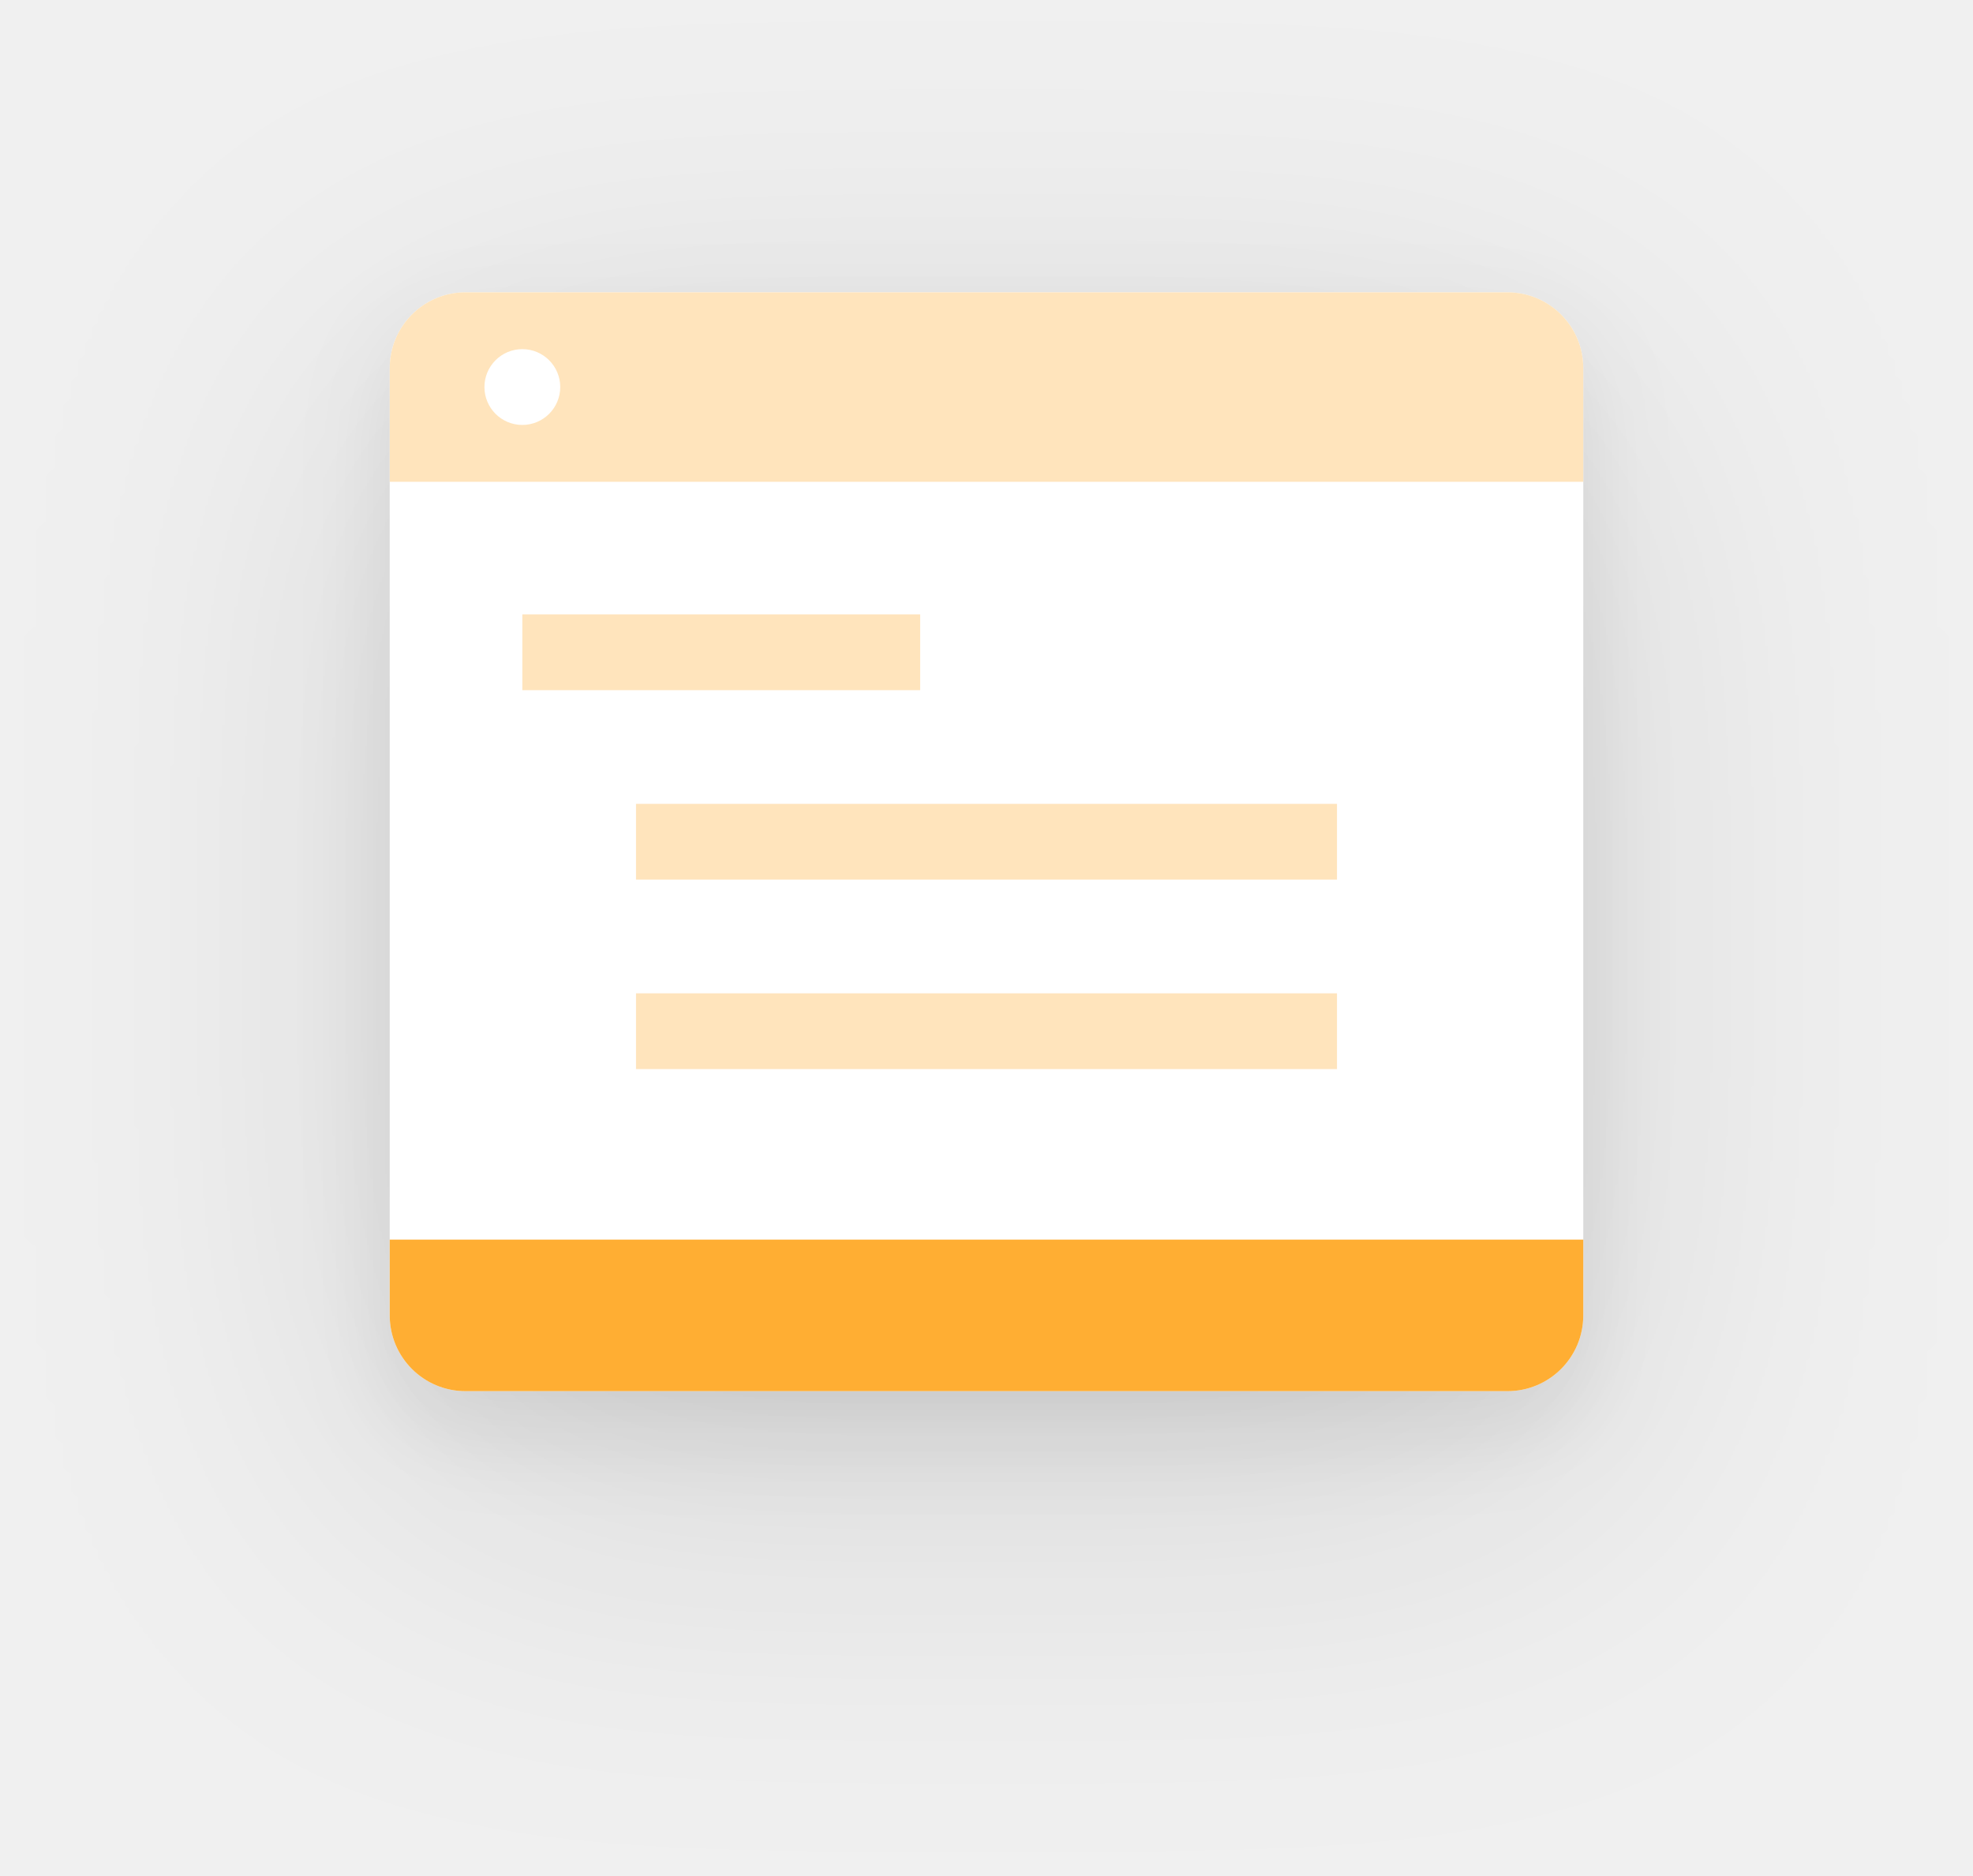
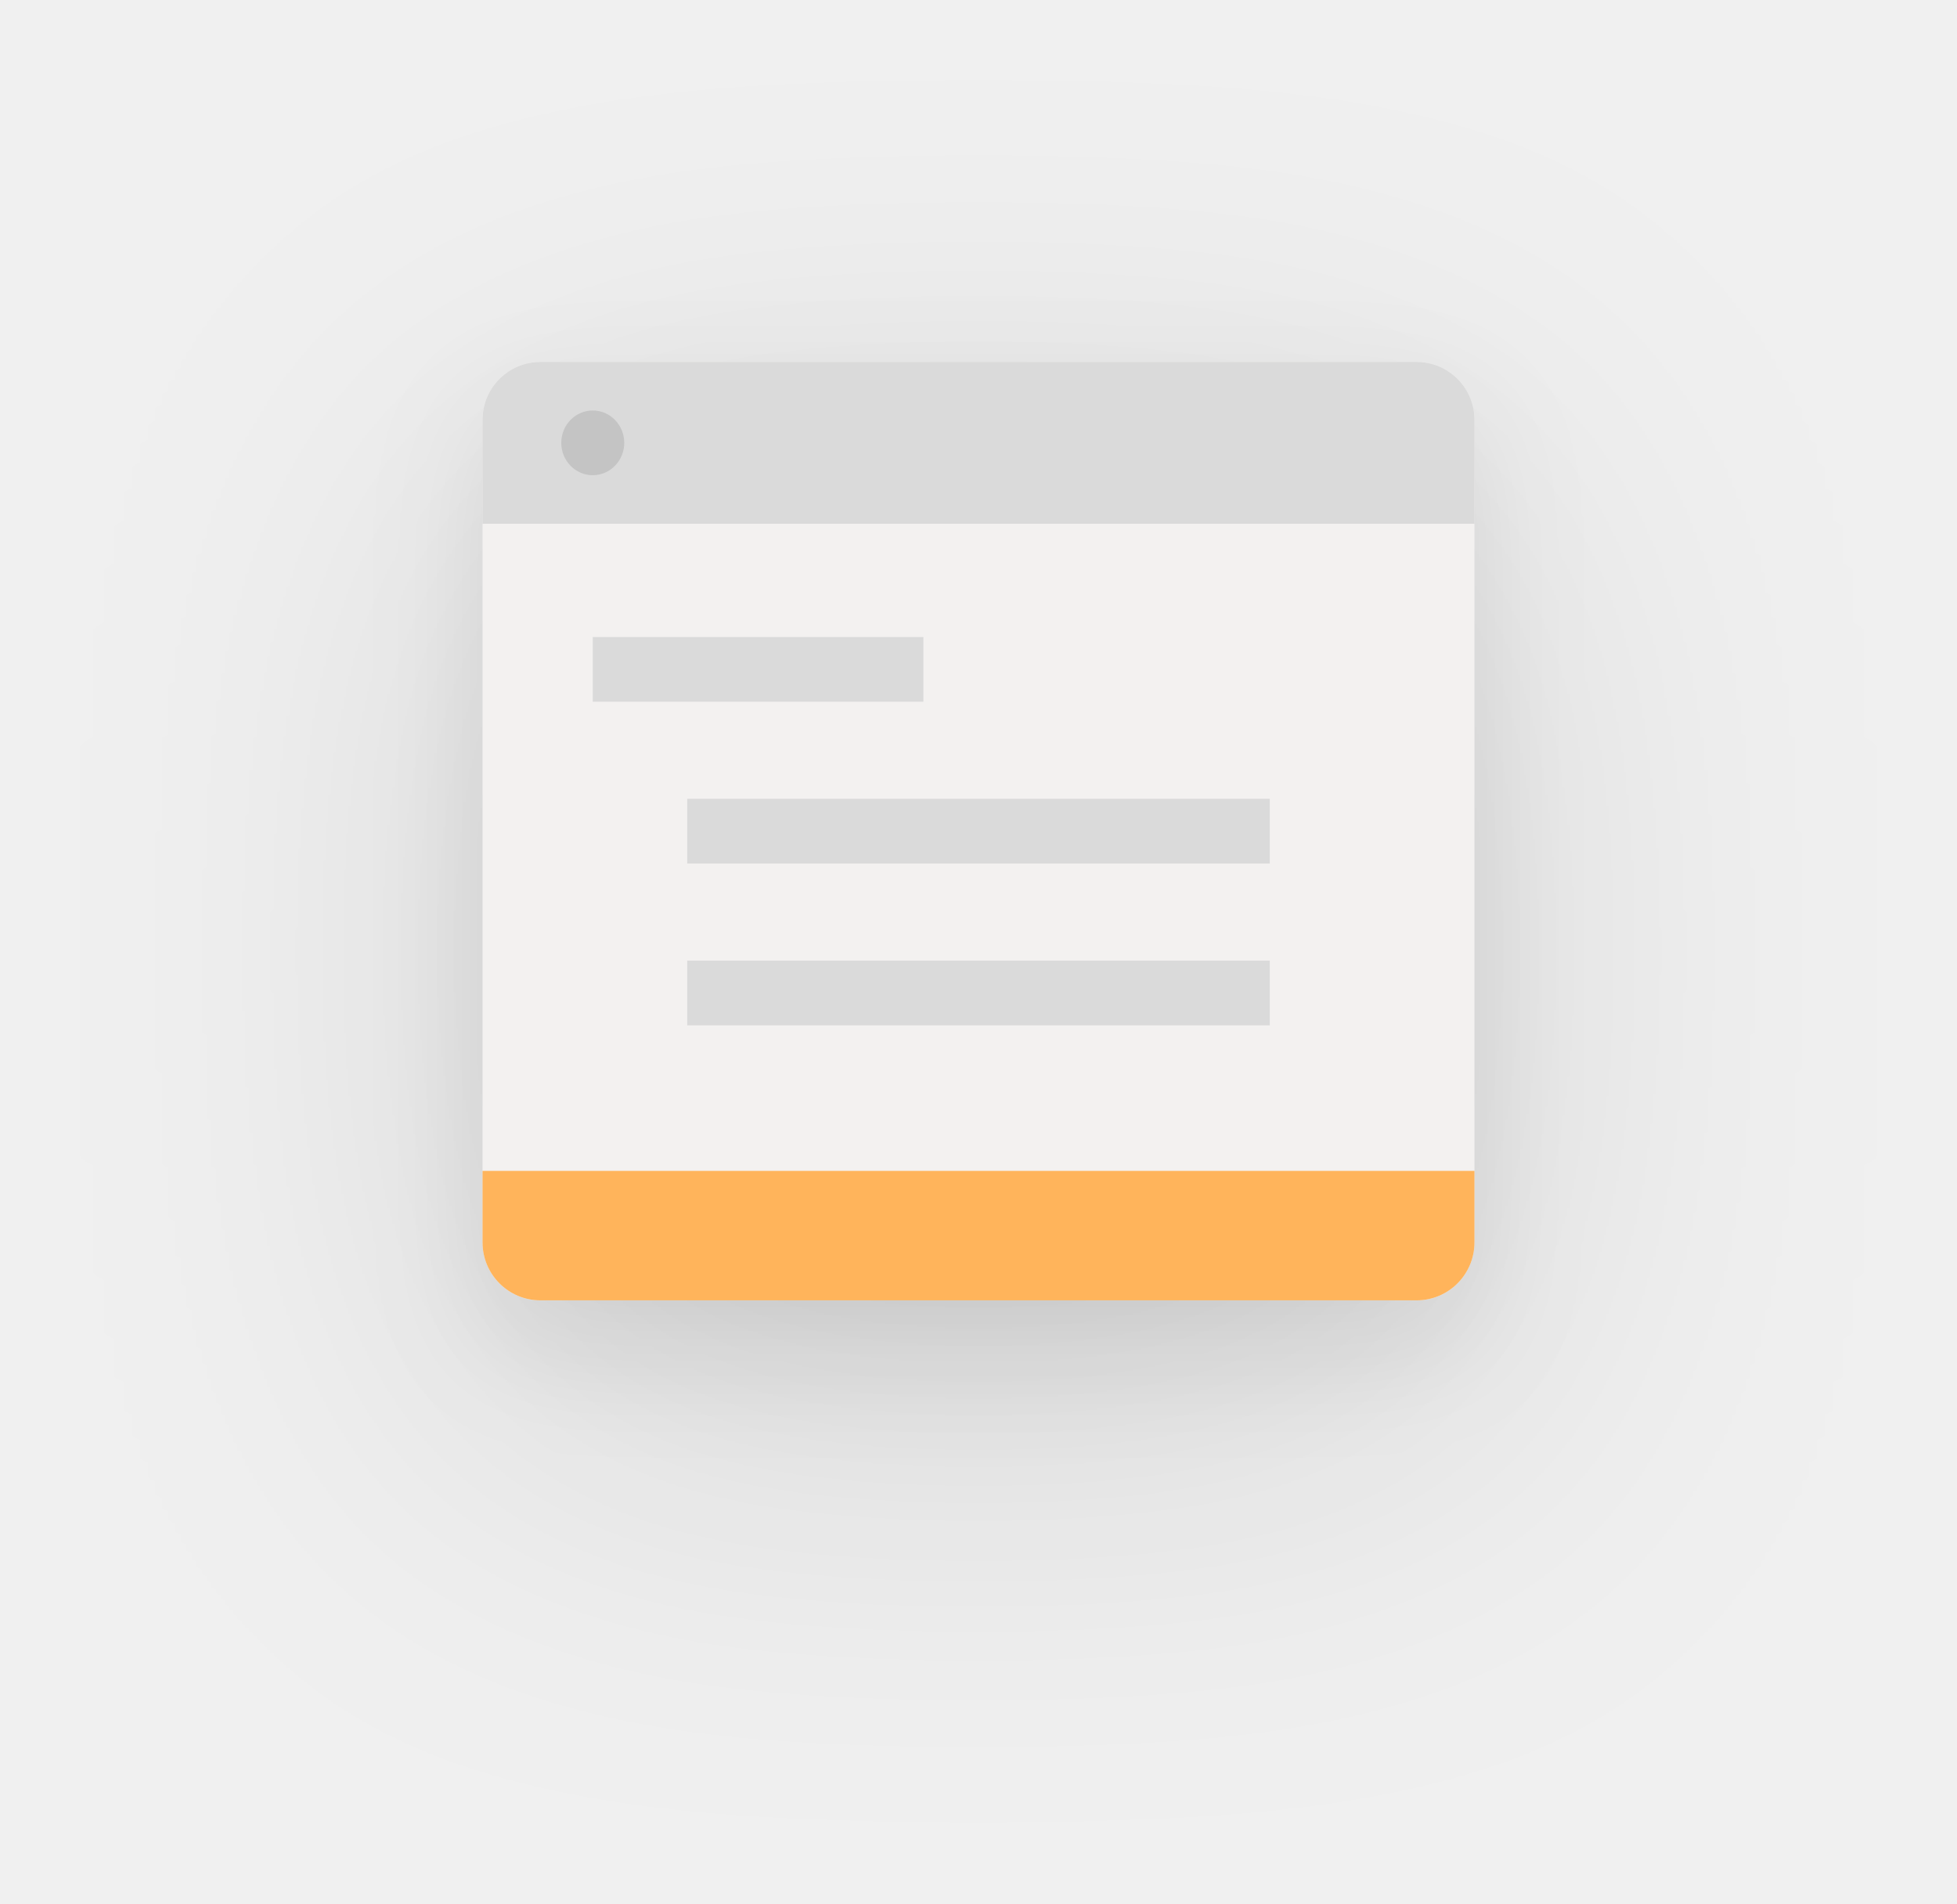
- <svg xmlns="http://www.w3.org/2000/svg" width="81" height="77" fill="none">
-   <g filter="url(#a)">
-     <g clip-path="url(#b)">
-       <rect x="16" y="12" width="49" height="45.111" rx="3.111" fill="#fff" />
-       <path d="M16 15.111A3.111 3.111 0 0 1 19.111 12H61.89A3.111 3.111 0 0 1 65 15.111v4.667H16V15.11Z" fill="#FFE4BC" />
-       <circle cx="21.444" cy="15.889" r="1.556" fill="#fff" />
-       <path fill="#FFE4BC" d="M21.444 25.222h16.333v3.111H21.444zM26.111 33h28.778v3.111H26.111zM26.111 40.778h28.778v3.111H26.111z" />
-       <path fill="#FFAE33" d="M16 50.889h49v6.222H16z" />
+ <svg xmlns="http://www.w3.org/2000/svg" width="146" height="142" viewBox="0 0 146 142" fill="none">
+   <g filter="url(#filter0_dd_4679_2640)">
+     <g clip-path="url(#clip0_4679_2640)">
+       <rect x="36" y="27" width="74" height="70" rx="4.315" fill="#F3F1F0" />
+       <path d="M36 31.315C36 28.932 37.932 27 40.315 27H105.685C108.068 27 110 28.932 110 31.315V39.069H36V31.315Z" fill="#DADADA" />
+       <ellipse cx="44.222" cy="33.034" rx="2.349" ry="2.414" fill="#C4C4C4" />
+       <rect x="44.222" y="47.517" width="24.667" height="4.828" fill="#DADADA" />
+       <rect x="51.27" y="59.586" width="43.46" height="4.828" fill="#DADADA" />
+       <rect x="51.27" y="71.655" width="43.46" height="4.828" fill="#DADADA" />
+       <path d="M36 87.345H110V92.68C110 95.066 108.066 97 105.68 97H40.32C37.934 97 36 95.066 36 92.68V87.345Z" fill="#FFB45B" />
    </g>
  </g>
  <defs>
-     <clipPath id="b">
-       <rect x="16" y="12" width="49" height="45.111" rx="3.111" fill="#fff" />
+     <filter id="filter0_dd_4679_2640" x="-2.84" y="-3.88" width="151.68" height="149.68" filterUnits="userSpaceOnUse" color-interpolation-filters="sRGB">
+       <feFlood flood-opacity="0" result="BackgroundImageFix" />
+       <feColorMatrix in="SourceAlpha" type="matrix" values="0 0 0 0 0 0 0 0 0 0 0 0 0 0 0 0 0 0 127 0" result="hardAlpha" />
+       <feOffset dy="8.96" />
+       <feGaussianBlur stdDeviation="17.92" />
+       <feColorMatrix type="matrix" values="0 0 0 0 0 0 0 0 0 0 0 0 0 0 0 0 0 0 0.12 0" />
+       <feBlend mode="normal" in2="BackgroundImageFix" result="effect1_dropShadow_4679_2640" />
+       <feColorMatrix in="SourceAlpha" type="matrix" values="0 0 0 0 0 0 0 0 0 0 0 0 0 0 0 0 0 0 127 0" result="hardAlpha" />
+       <feOffset dy="3.584" />
+       <feGaussianBlur stdDeviation="4.48" />
+       <feColorMatrix type="matrix" values="0 0 0 0 0 0 0 0 0 0 0 0 0 0 0 0 0 0 0.08 0" />
+       <feBlend mode="normal" in2="effect1_dropShadow_4679_2640" result="effect2_dropShadow_4679_2640" />
+       <feBlend mode="normal" in="SourceGraphic" in2="effect2_dropShadow_4679_2640" result="shape" />
+     </filter>
+     <clipPath id="clip0_4679_2640">
+       <rect x="36" y="27" width="74" height="70" rx="4.315" fill="white" />
    </clipPath>
-     <filter id="a" x=".444" y=".333" width="80.111" height="76.222" filterUnits="userSpaceOnUse" color-interpolation-filters="sRGB">
-       <feFlood flood-opacity="0" result="BackgroundImageFix" />
-       <feColorMatrix in="SourceAlpha" values="0 0 0 0 0 0 0 0 0 0 0 0 0 0 0 0 0 0 127 0" result="hardAlpha" />
-       <feOffset dy="3.889" />
-       <feGaussianBlur stdDeviation="7.778" />
-       <feColorMatrix values="0 0 0 0 0 0 0 0 0 0 0 0 0 0 0 0 0 0 0.12 0" />
-       <feBlend in2="BackgroundImageFix" result="effect1_dropShadow" />
-       <feColorMatrix in="SourceAlpha" values="0 0 0 0 0 0 0 0 0 0 0 0 0 0 0 0 0 0 127 0" result="hardAlpha" />
-       <feOffset dy="1.556" />
-       <feGaussianBlur stdDeviation="1.944" />
-       <feColorMatrix values="0 0 0 0 0 0 0 0 0 0 0 0 0 0 0 0 0 0 0.08 0" />
-       <feBlend in2="effect1_dropShadow" result="effect2_dropShadow" />
-       <feBlend in="SourceGraphic" in2="effect2_dropShadow" result="shape" />
-     </filter>
  </defs>
</svg>
